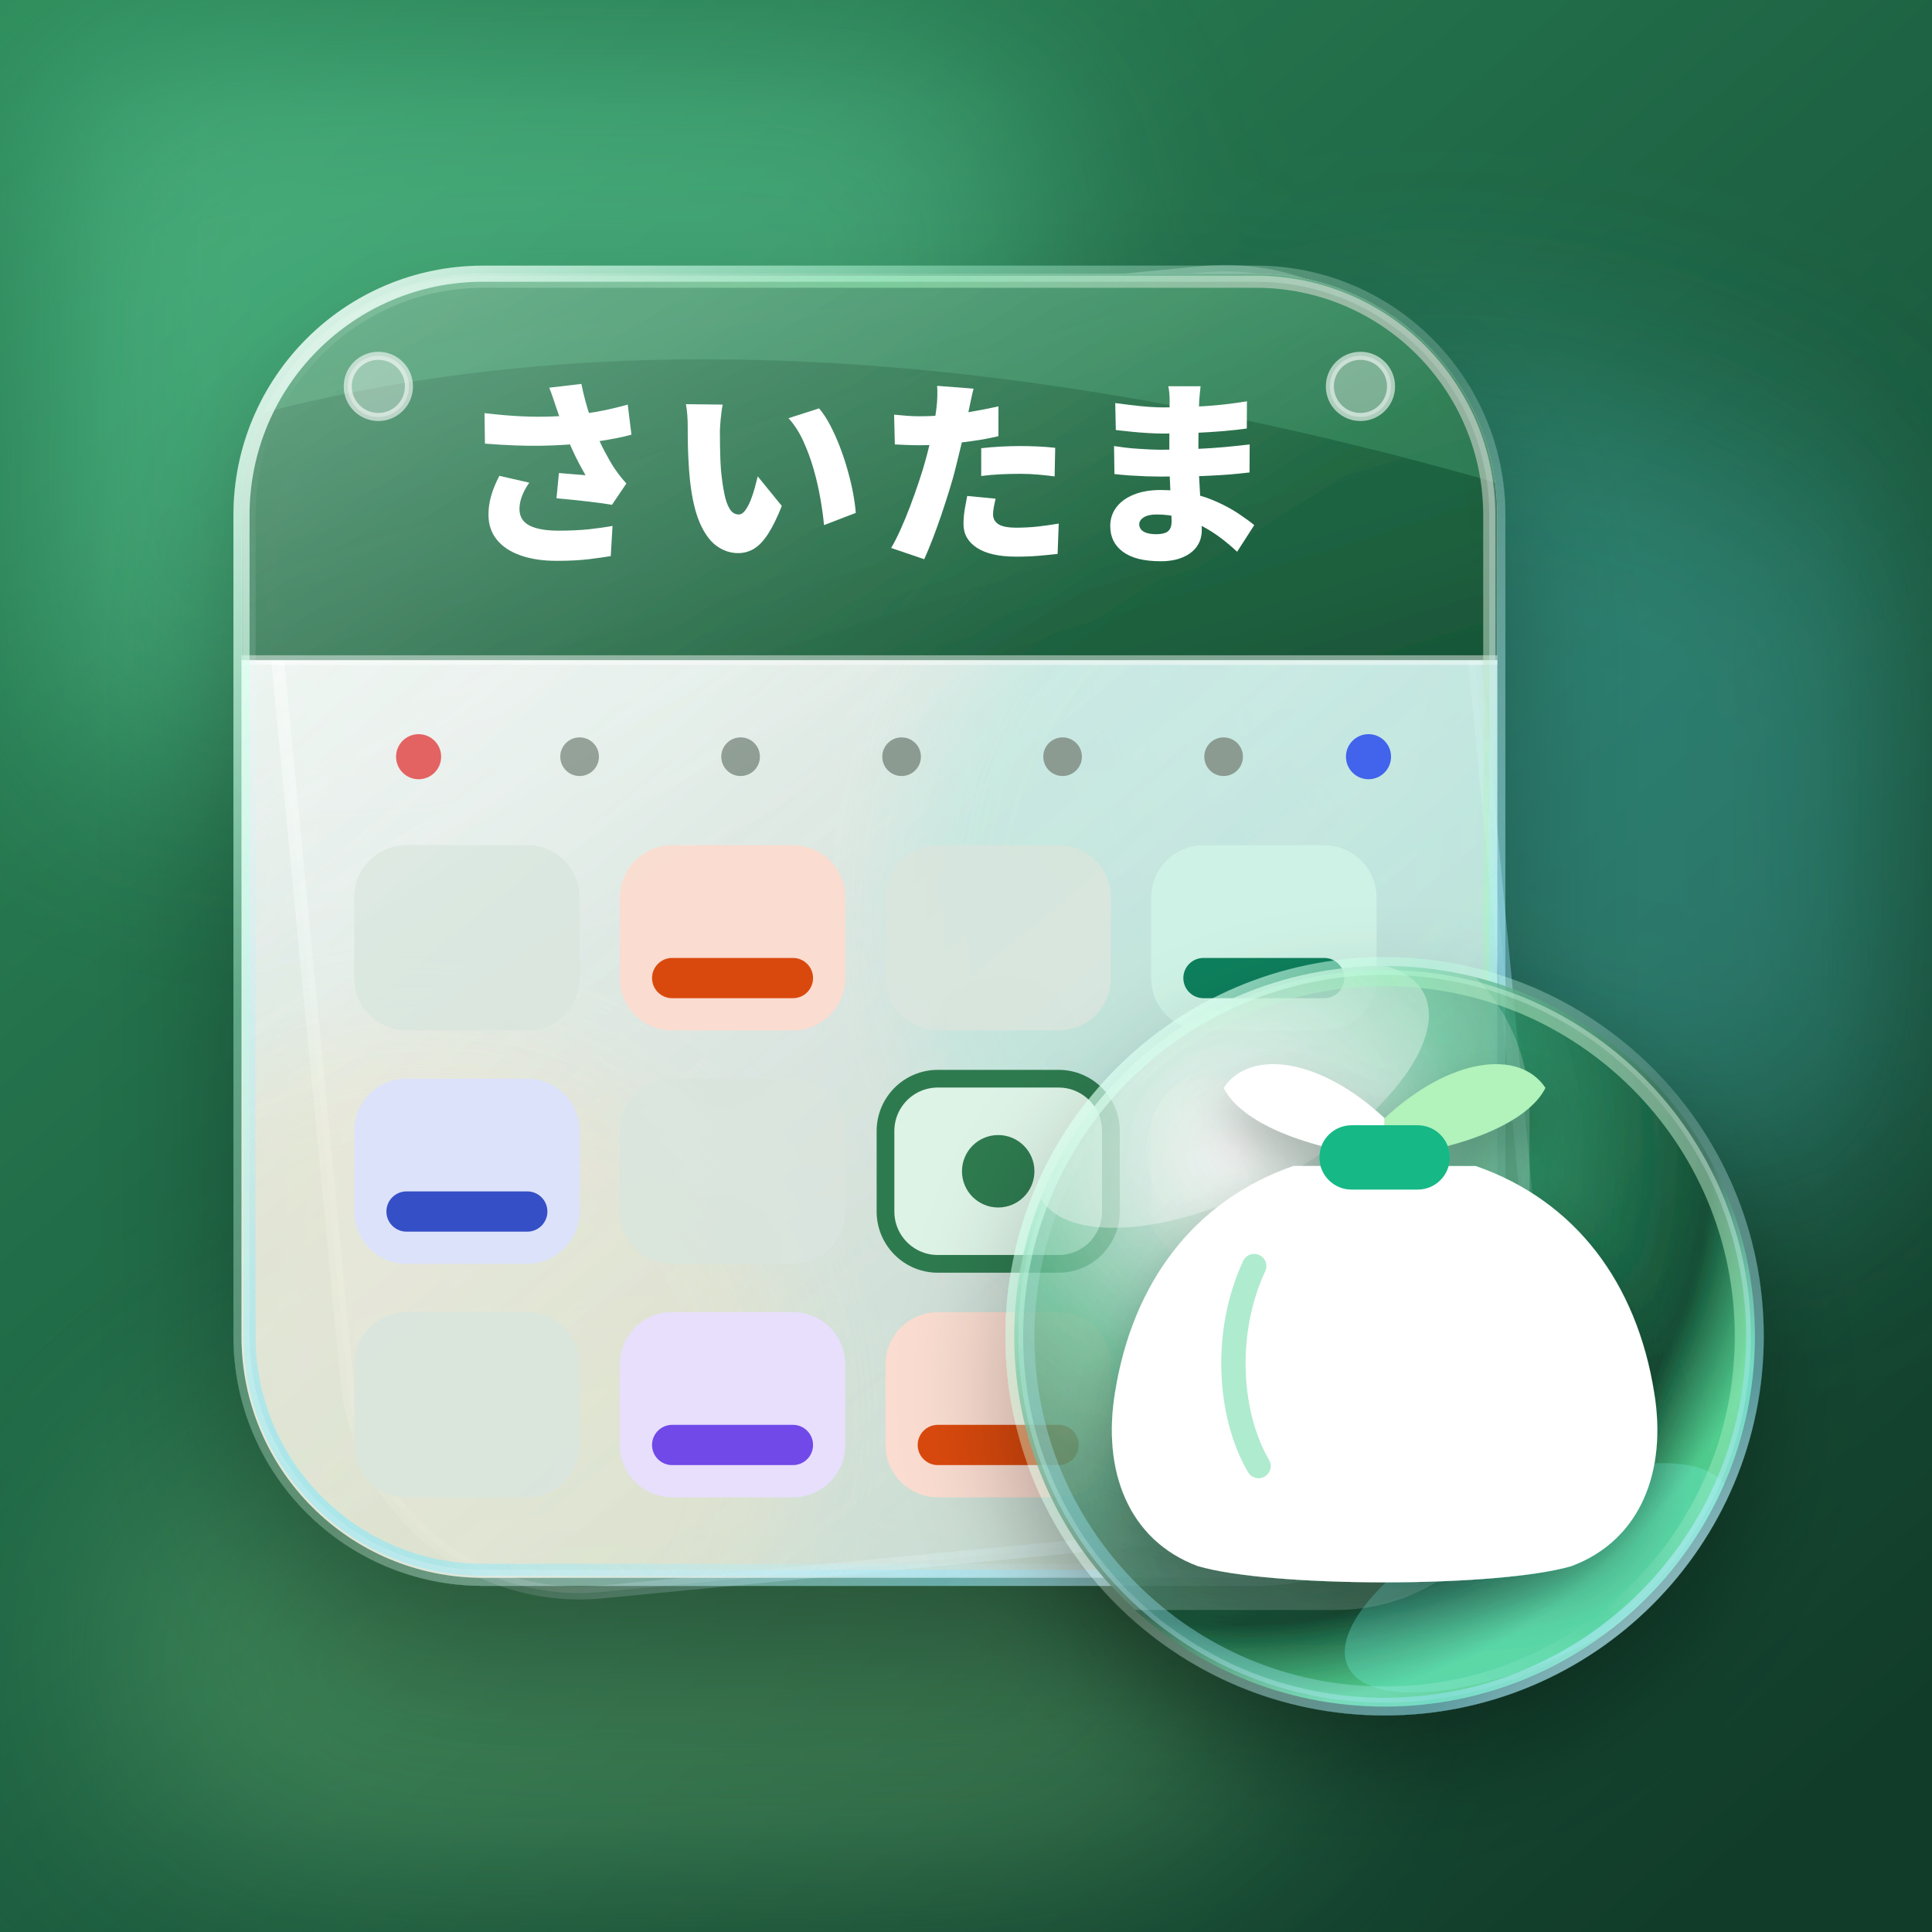
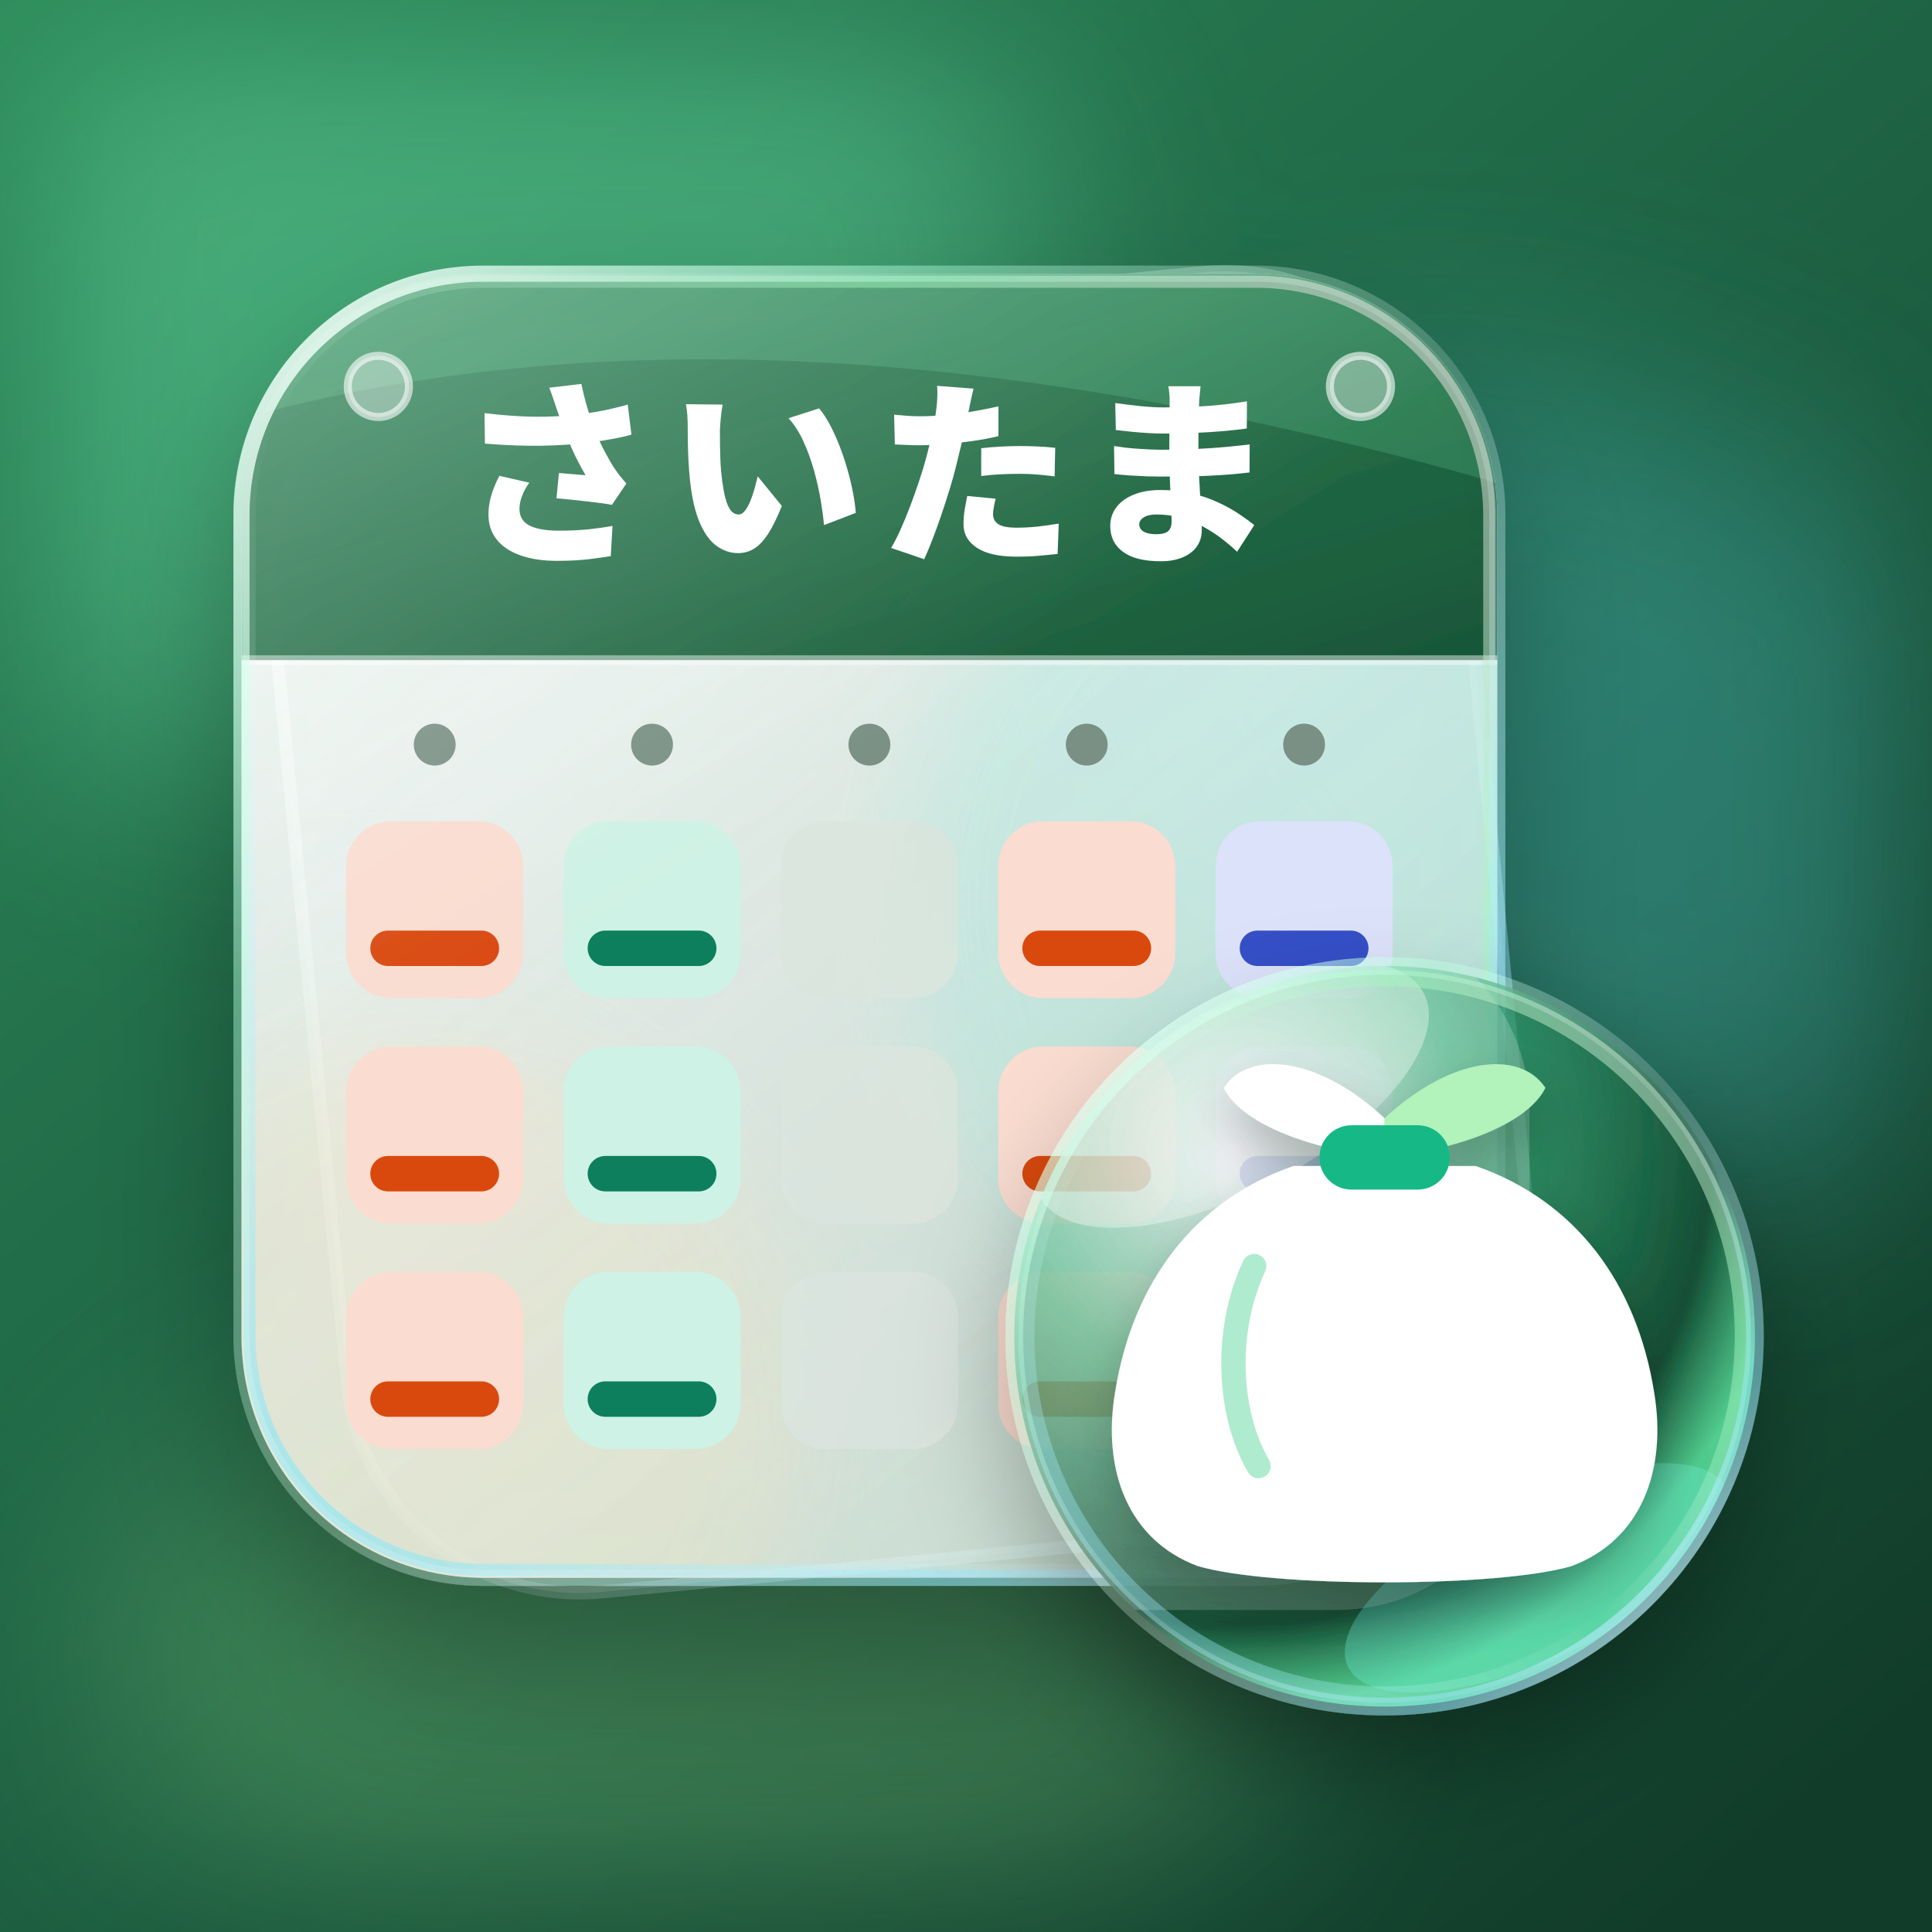
<svg xmlns="http://www.w3.org/2000/svg" viewBox="0 0 240 240">
  <defs>
    <linearGradient id="bg-grad" x1="0" y1="0" x2="0.85" y2="1">
      <stop offset="0%" stop-color="#2E8B5B" />
      <stop offset="50%" stop-color="#1E6444" />
      <stop offset="100%" stop-color="#113C2A" />
    </linearGradient>
    <linearGradient id="card-glass" x1="0.1" y1="0" x2="0.9" y2="1">
      <stop offset="0%" stop-color="#FFFFFF" stop-opacity="0.92" />
      <stop offset="55%" stop-color="#F6FBF8" stop-opacity="0.82" />
      <stop offset="100%" stop-color="#E4F4EC" stop-opacity="0.74" />
    </linearGradient>
    <linearGradient id="hdr-glass" x1="0" y1="0" x2="1" y2="1">
      <stop offset="0%" stop-color="#288253" stop-opacity="0.97" />
      <stop offset="55%" stop-color="#1D6841" stop-opacity="0.96" />
      <stop offset="100%" stop-color="#155234" stop-opacity="0.98" />
    </linearGradient>
    <linearGradient id="lg-rim-spec" x1="0" y1="0" x2="1" y2="1">
      <stop offset="0%" stop-color="#FFFFFF" stop-opacity="0.95" />
      <stop offset="28%" stop-color="#B8FFE0" stop-opacity="0.38" />
      <stop offset="52%" stop-color="#FFFFFF" stop-opacity="0.14" />
      <stop offset="78%" stop-color="#9BE8FF" stop-opacity="0.48" />
      <stop offset="100%" stop-color="#FFFFFF" stop-opacity="0.90" />
    </linearGradient>
    <linearGradient id="lg-prism-edge" x1="0" y1="1" x2="1" y2="0">
      <stop offset="0%" stop-color="#66E3FF" stop-opacity="0.58" />
      <stop offset="45%" stop-color="#FFFFFF" stop-opacity="0.0" />
      <stop offset="75%" stop-color="#A3F7BF" stop-opacity="0.48" />
      <stop offset="100%" stop-color="#FFD8E8" stop-opacity="0.55" />
    </linearGradient>
    <linearGradient id="lg-sheen" x1="0.12" y1="0" x2="0.62" y2="0.82">
      <stop offset="0%" stop-color="#FFFFFF" stop-opacity="0.26" />
      <stop offset="36%" stop-color="#FFFFFF" stop-opacity="0.09" />
      <stop offset="55%" stop-color="#FFFFFF" stop-opacity="0.0" />
    </linearGradient>
    <radialGradient id="orb-grad" cx="30%" cy="25%" r="75%">
      <stop offset="0%" stop-color="#FFFFFF" stop-opacity="0.58" />
      <stop offset="42%" stop-color="#3BB27B" stop-opacity="0.68" />
      <stop offset="85%" stop-color="#144F35" stop-opacity="0.88" />
      <stop offset="100%" stop-color="#5CE6A0" stop-opacity="0.82" />
    </radialGradient>
    <filter id="soft-blur-lg" x="-35%" y="-35%" width="170%" height="170%">
      <feGaussianBlur stdDeviation="14" />
    </filter>
    <filter id="soft-blur-sm" x="-25%" y="-25%" width="150%" height="150%">
      <feGaussianBlur stdDeviation="6" />
    </filter>
    <filter id="glass-drop" x="-20%" y="-15%" width="140%" height="145%">
      <feGaussianBlur in="SourceAlpha" stdDeviation="9" result="blur" />
      <feOffset in="blur" dx="0" dy="10" result="offsetBlur" />
      <feComponentTransfer in="offsetBlur" result="shadow">
        <feFuncA type="linear" slope="0.32" />
      </feComponentTransfer>
      <feMerge>
        <feMergeNode in="shadow" />
        <feMergeNode in="SourceGraphic" />
      </feMerge>
    </filter>
    <filter id="badge-drop" x="-28%" y="-22%" width="160%" height="160%">
      <feGaussianBlur in="SourceAlpha" stdDeviation="6.5" result="blur" />
      <feOffset in="blur" dx="0" dy="7" result="offsetBlur" />
      <feComponentTransfer in="offsetBlur" result="shadow">
        <feFuncA type="linear" slope="0.35" />
      </feComponentTransfer>
      <feMerge>
        <feMergeNode in="shadow" />
        <feMergeNode in="SourceGraphic" />
      </feMerge>
    </filter>
    <filter id="bag-inner-drop" x="-25%" y="-25%" width="150%" height="150%">
      <feGaussianBlur in="SourceAlpha" stdDeviation="3" result="blur" />
      <feOffset in="blur" dx="0" dy="3" result="offsetBlur" />
      <feComponentTransfer in="offsetBlur" result="shadow">
        <feFuncA type="linear" slope="0.24" />
      </feComponentTransfer>
      <feMerge>
        <feMergeNode in="shadow" />
        <feMergeNode in="SourceGraphic" />
      </feMerge>
    </filter>
    <clipPath id="card-clip">
      <rect x="30" y="34" width="156" height="162" rx="30" />
    </clipPath>
    <clipPath id="orb-clip">
      <circle cx="172" cy="166" r="46" />
    </clipPath>
  </defs>
  <rect width="240" height="240" fill="url(#bg-grad)" />
  <g filter="url(#soft-blur-lg)">
    <ellipse cx="56" cy="42" rx="76" ry="52" fill="#74F2B3" opacity="0.36" transform="rotate(-18 56 42)" />
    <ellipse cx="198" cy="96" rx="68" ry="44" fill="#56CFE1" opacity="0.30" transform="rotate(25 198 96)" />
    <ellipse cx="85" cy="206" rx="75" ry="40" fill="#A9F59E" opacity="0.22" />
  </g>
  <g transform="rotate(-5.5 110 115)">
    <rect x="38" y="38" width="148" height="156" rx="29" fill="#FFFFFF" fill-opacity="0.16" stroke="url(#lg-rim-spec)" stroke-width="1.6" />
  </g>
  <g filter="url(#glass-drop)">
    <rect x="30" y="34" width="156" height="162" rx="30" fill="url(#card-glass)" />
    <g clip-path="url(#card-clip)">
      <circle cx="168" cy="112" r="56" fill="#72EFDD" opacity="0.18" filter="url(#soft-blur-sm)" />
      <circle cx="52" cy="176" r="48" fill="#FFE3B3" opacity="0.22" filter="url(#soft-blur-sm)" />
      <rect x="30" y="34" width="156" height="48" fill="url(#hdr-glass)" />
      <path d="M30,52 Q95,34 186,60 L186,34 L30,34 Z" fill="#80FFBF" opacity="0.16" />
      <line x1="30" y1="82" x2="186" y2="82" stroke="#FFFFFF" stroke-opacity="0.45" stroke-width="1.2" />
      <circle cx="47" cy="48" r="3.8" fill="#FFFFFF" fill-opacity="0.35" stroke="#FFFFFF" stroke-opacity="0.6" stroke-width="1" />
      <circle cx="169" cy="48" r="3.8" fill="#FFFFFF" fill-opacity="0.35" stroke="#FFFFFF" stroke-opacity="0.6" stroke-width="1" />
      <g id="saitama-logo" fill="#FFFFFF">
        <path d="M69.09,50.61Q68.94,50.16 68.72,49.50Q68.50,48.84 68.23,48.16L72.22,47.69Q72.44,48.77 72.70,49.74Q72.96,50.70 73.25,51.59Q73.54,52.47 73.84,53.25Q74.40,54.75 75.14,56.13Q75.87,57.51 76.36,58.22Q76.71,58.74 77.07,59.19Q77.44,59.65 77.81,60.06L76.02,62.71Q75.46,62.61 74.64,62.50Q73.81,62.39 72.86,62.28Q71.90,62.17 70.94,62.07Q69.97,61.97 69.13,61.90L69.43,58.76Q69.99,58.81 70.63,58.86Q71.27,58.91 71.83,58.96Q72.39,59.01 72.74,59.03Q72.34,58.35 71.90,57.51Q71.46,56.68 71.05,55.76Q70.63,54.84 70.26,53.89Q69.87,52.88 69.59,52.05Q69.31,51.22 69.09,50.61Z" />
        <path d="M60.19,51.32Q62.62,51.61 64.66,51.71Q66.71,51.81 68.46,51.74Q70.21,51.68 71.71,51.51Q72.88,51.36 73.95,51.18Q75.01,51.00 76.02,50.76Q77.02,50.53 77.98,50.26L78.44,53.99Q77.69,54.21 76.78,54.39Q75.87,54.57 74.88,54.73Q73.89,54.89 72.86,55.02Q70.34,55.31 67.32,55.37Q64.31,55.43 60.24,55.11Z" />
        <path d="M65.75,59.96Q65.14,60.82 64.84,61.64Q64.53,62.46 64.53,63.22Q64.53,64.64 65.77,65.28Q67.00,65.92 69.40,65.92Q71.49,65.92 73.14,65.75Q74.79,65.57 76.09,65.33L75.87,69.08Q74.89,69.25 73.19,69.46Q71.49,69.67 69.16,69.67Q66.56,69.67 64.65,68.99Q62.74,68.32 61.71,67.03Q60.68,65.75 60.68,63.93Q60.68,62.76 61.01,61.61Q61.34,60.45 62.03,59.11Z" />
        <path d="M89.77,50.26Q89.67,50.78 89.60,51.41Q89.52,52.05 89.48,52.64Q89.43,53.23 89.43,53.59Q89.43,54.40 89.44,55.21Q89.45,56.02 89.48,56.82Q89.50,57.61 89.57,58.45Q89.72,60.04 89.97,61.27Q90.21,62.51 90.64,63.21Q91.07,63.91 91.78,63.91Q92.19,63.91 92.56,63.42Q92.93,62.93 93.24,62.17Q93.54,61.41 93.76,60.60Q93.98,59.79 94.13,59.18L97.12,62.85Q96.26,65.01 95.43,66.30Q94.60,67.58 93.69,68.15Q92.78,68.71 91.70,68.71Q90.26,68.71 89.02,67.82Q87.78,66.92 86.91,64.90Q86.05,62.88 85.70,59.55Q85.58,58.37 85.52,57.12Q85.46,55.87 85.44,54.75Q85.43,53.62 85.43,52.86Q85.43,52.30 85.38,51.57Q85.33,50.85 85.21,50.21Z" />
        <path d="M101.75,50.73Q102.46,51.56 103.12,52.81Q103.78,54.06 104.33,55.50Q104.89,56.95 105.30,58.43Q105.72,59.91 105.98,61.29Q106.23,62.66 106.31,63.71L102.36,65.23Q102.24,63.84 101.93,62.05Q101.63,60.26 101.10,58.38Q100.57,56.51 99.80,54.82Q99.03,53.13 97.95,51.95Z" />
        <path d="M120.94,48.28Q120.79,48.84 120.63,49.61Q120.47,50.38 120.38,50.80Q120.20,51.61 119.95,52.83Q119.69,54.06 119.37,55.43Q119.05,56.80 118.73,58.05Q118.42,59.33 117.95,60.83Q117.48,62.34 116.96,63.90Q116.43,65.45 115.88,66.89Q115.33,68.32 114.81,69.47L110.70,68.07Q111.24,67.17 111.85,65.82Q112.46,64.47 113.05,62.92Q113.64,61.36 114.15,59.83Q114.67,58.30 115.01,57.02Q115.25,56.14 115.46,55.26Q115.67,54.38 115.84,53.56Q116.01,52.74 116.14,52.00Q116.26,51.27 116.33,50.68Q116.43,49.89 116.44,49.15Q116.46,48.40 116.41,47.93Z" />
        <path d="M114.23,51.71Q115.82,51.71 117.45,51.56Q119.08,51.41 120.73,51.13Q122.38,50.85 124.03,50.48L124.03,54.18Q122.51,54.55 120.77,54.79Q119.03,55.04 117.33,55.17Q115.62,55.31 114.20,55.31Q113.27,55.31 112.54,55.27Q111.80,55.24 111.16,55.21L111.07,51.51Q112.07,51.61 112.76,51.66Q113.44,51.71 114.23,51.71Z" />
        <path d="M121.89,55.68Q122.97,55.55 124.26,55.48Q125.54,55.41 126.75,55.41Q127.77,55.41 128.86,55.46Q129.95,55.50 131.08,55.63L131.01,59.18Q130.10,59.06 129.00,58.96Q127.90,58.86 126.75,58.86Q125.42,58.86 124.25,58.92Q123.07,58.98 121.89,59.13Z" />
        <path d="M123.68,61.95Q123.56,62.41 123.46,62.97Q123.36,63.52 123.36,63.88Q123.36,64.28 123.52,64.58Q123.68,64.89 124.01,65.11Q124.34,65.33 124.91,65.44Q125.47,65.55 126.28,65.55Q127.53,65.55 128.82,65.42Q130.10,65.28 131.52,65.04L131.38,68.81Q130.32,68.93 129.06,69.04Q127.80,69.15 126.26,69.15Q123.05,69.15 121.37,68.06Q119.69,66.97 119.69,65.11Q119.69,64.18 119.85,63.23Q120.01,62.29 120.15,61.61Z" />
        <path d="M149.14,47.98Q149.09,48.38 149.05,48.85Q149.00,49.33 148.97,49.77Q148.95,50.31 148.92,51.18Q148.90,52.05 148.89,53.07Q148.87,54.08 148.87,55.06Q148.87,56.04 148.87,56.83Q148.87,57.73 148.94,58.95Q149.00,60.16 149.08,61.45Q149.17,62.73 149.23,63.90Q149.29,65.06 149.29,65.84Q149.29,67.00 148.69,67.87Q148.09,68.73 146.95,69.22Q145.81,69.72 144.19,69.72Q141.08,69.72 139.50,68.55Q137.92,67.39 137.92,65.35Q137.92,64.03 138.67,63.03Q139.42,62.02 140.83,61.45Q142.23,60.87 144.17,60.87Q146.23,60.87 148.00,61.29Q149.78,61.70 151.25,62.38Q152.72,63.05 153.86,63.81Q155.00,64.57 155.81,65.23L153.68,68.54Q152.77,67.68 151.68,66.85Q150.59,66.02 149.32,65.35Q148.04,64.69 146.63,64.30Q145.22,63.91 143.68,63.91Q142.65,63.91 142.09,64.26Q141.52,64.62 141.52,65.13Q141.52,65.53 141.78,65.81Q142.04,66.09 142.50,66.22Q142.97,66.36 143.61,66.36Q144.24,66.36 144.67,66.22Q145.10,66.09 145.32,65.73Q145.54,65.38 145.54,64.77Q145.54,64.30 145.49,63.37Q145.44,62.44 145.40,61.27Q145.35,60.11 145.30,58.94Q145.25,57.76 145.25,56.83Q145.25,55.92 145.26,54.88Q145.27,53.84 145.27,52.83Q145.27,51.83 145.28,51.02Q145.30,50.21 145.30,49.77Q145.30,49.43 145.26,48.90Q145.22,48.38 145.13,47.98Z" />
        <path d="M138.54,50.07Q139.22,50.16 140.03,50.26Q140.84,50.36 141.66,50.45Q142.48,50.53 143.20,50.57Q143.93,50.61 144.46,50.61Q147.06,50.61 149.56,50.46Q152.06,50.31 154.90,49.85L154.88,53.23Q153.70,53.40 152.02,53.55Q150.34,53.69 148.40,53.78Q146.45,53.86 144.49,53.86Q143.75,53.86 142.69,53.80Q141.62,53.74 140.53,53.63Q139.44,53.52 138.61,53.42Z" />
        <path d="M138.39,55.41Q138.95,55.50 139.76,55.60Q140.57,55.70 141.41,55.75Q142.26,55.80 142.99,55.84Q143.73,55.87 144.15,55.87Q146.69,55.87 148.64,55.77Q150.59,55.68 152.19,55.53Q153.80,55.38 155.24,55.21L155.22,58.69Q153.95,58.84 152.76,58.94Q151.57,59.03 150.32,59.09Q149.07,59.16 147.56,59.18Q146.06,59.20 144.10,59.20Q143.46,59.20 142.42,59.17Q141.38,59.13 140.30,59.06Q139.22,58.98 138.44,58.89Z" />
      </g>
-       <g transform="translate(46, 94)">
-         <circle cx="6" cy="0" r="2.8" fill="#E05252" />
-         <circle cx="26" cy="0" r="2.4" fill="#8C9B92" />
-         <circle cx="46" cy="0" r="2.4" fill="#8C9B92" />
-         <circle cx="66" cy="0" r="2.4" fill="#8C9B92" />
-         <circle cx="86" cy="0" r="2.4" fill="#8C9B92" />
-         <circle cx="106" cy="0" r="2.4" fill="#8C9B92" />
-         <circle cx="124" cy="0" r="2.8" fill="#4263EB" />
+       <g>
+         <circle cx="54" cy="92.5" r="2.6" fill="#7A9084" />
+         <circle cx="81" cy="92.5" r="2.6" fill="#7A9084" />
+         <circle cx="108" cy="92.5" r="2.6" fill="#7A9084" />
+         <circle cx="135" cy="92.5" r="2.6" fill="#7A9084" />
+         <circle cx="162" cy="92.5" r="2.6" fill="#7A9084" />
      </g>
-       <rect x="44" y="105" width="28" height="23" rx="6.5" fill="#DAE5DE" fill-opacity="0.88" />
-       <rect x="77" y="105" width="28" height="23" rx="6.5" fill="#FADCD0" />
-       <rect x="81" y="119" width="20" height="5" rx="2.5" fill="#D9480F" />
-       <rect x="110" y="105" width="28" height="23" rx="6.5" fill="#DAE5DE" fill-opacity="0.88" />
-       <rect x="143" y="105" width="28" height="23" rx="6.5" fill="#CEF2E5" />
-       <rect x="147" y="119" width="20" height="5" rx="2.5" fill="#087F5B" />
-       <rect x="44" y="134" width="28" height="23" rx="6.5" fill="#DCE2FA" />
-       <rect x="48" y="148" width="20" height="5" rx="2.5" fill="#364FC7" />
-       <rect x="77" y="134" width="28" height="23" rx="6.5" fill="#DAE5DE" fill-opacity="0.88" />
-       <rect x="110" y="134" width="28" height="23" rx="6.5" fill="#DDF3E6" stroke="#2F7A4F" stroke-width="2.2" />
-       <circle cx="124" cy="145.5" r="4.5" fill="#2F7A4F" />
-       <rect x="143" y="134" width="28" height="23" rx="6.5" fill="#DAE5DE" fill-opacity="0.88" />
-       <rect x="44" y="163" width="28" height="23" rx="6.5" fill="#DAE5DE" fill-opacity="0.88" />
-       <rect x="77" y="163" width="28" height="23" rx="6.5" fill="#E7DFFC" />
-       <rect x="81" y="177" width="20" height="5" rx="2.5" fill="#7048E8" />
-       <rect x="110" y="163" width="28" height="23" rx="6.5" fill="#FADCD0" />
-       <rect x="114" y="177" width="20" height="5" rx="2.5" fill="#D9480F" />
+       <rect x="43" y="102" width="22" height="22" rx="5.6" fill="#FADCD0" />
+       <rect x="46" y="115.6" width="16" height="4.4" rx="2.2" fill="#D9480F" />
+       <rect x="70" y="102" width="22" height="22" rx="5.6" fill="#CEF2E5" />
+       <rect x="73" y="115.6" width="16" height="4.4" rx="2.2" fill="#087F5B" />
+       <rect x="97" y="102" width="22" height="22" rx="5.6" fill="#DAE5DE" fill-opacity="0.88" />
+       <rect x="124" y="102" width="22" height="22" rx="5.6" fill="#FADCD0" />
+       <rect x="127" y="115.6" width="16" height="4.4" rx="2.2" fill="#D9480F" />
+       <rect x="151" y="102" width="22" height="22" rx="5.6" fill="#DCE2FA" />
+       <rect x="154" y="115.6" width="16" height="4.4" rx="2.2" fill="#364FC7" />
+       <rect x="43" y="130" width="22" height="22" rx="5.6" fill="#FADCD0" />
+       <rect x="46" y="143.6" width="16" height="4.4" rx="2.2" fill="#D9480F" />
+       <rect x="70" y="130" width="22" height="22" rx="5.6" fill="#CEF2E5" />
+       <rect x="73" y="143.6" width="16" height="4.4" rx="2.2" fill="#087F5B" />
+       <rect x="97" y="130" width="22" height="22" rx="5.6" fill="#DAE5DE" fill-opacity="0.88" />
+       <rect x="124" y="130" width="22" height="22" rx="5.6" fill="#FADCD0" />
+       <rect x="127" y="143.6" width="16" height="4.4" rx="2.2" fill="#D9480F" />
+       <rect x="151" y="130" width="22" height="22" rx="5.6" fill="#DCE2FA" />
+       <rect x="154" y="143.6" width="16" height="4.4" rx="2.2" fill="#364FC7" />
+       <rect x="43" y="158" width="22" height="22" rx="5.6" fill="#FADCD0" />
+       <rect x="46" y="171.6" width="16" height="4.4" rx="2.2" fill="#D9480F" />
+       <rect x="70" y="158" width="22" height="22" rx="5.6" fill="#CEF2E5" />
+       <rect x="73" y="171.6" width="16" height="4.4" rx="2.2" fill="#087F5B" />
+       <rect x="97" y="158" width="22" height="22" rx="5.6" fill="#DAE5DE" fill-opacity="0.88" />
+       <rect x="124" y="158" width="22" height="22" rx="5.6" fill="#FADCD0" />
+       <rect x="127" y="171.6" width="16" height="4.4" rx="2.2" fill="#D9480F" />
+       <rect x="151" y="158" width="22" height="22" rx="5.6" fill="#DCE2FA" />
+       <rect x="154" y="171.6" width="16" height="4.4" rx="2.2" fill="#364FC7" />
      <rect x="30" y="34" width="156" height="162" fill="url(#lg-sheen)" />
    </g>
    <rect x="31" y="35" width="154" height="160" rx="29" fill="none" stroke="url(#lg-prism-edge)" stroke-width="1.5" />
    <rect x="30" y="34" width="156" height="162" rx="30" fill="none" stroke="url(#lg-rim-spec)" stroke-width="2" />
  </g>
  <g filter="url(#badge-drop)">
    <circle cx="172" cy="166" r="46" fill="url(#orb-grad)" />
    <g clip-path="url(#orb-clip)">
      <rect x="114" y="114" width="76" height="86" rx="24" fill="#FFFFFF" opacity="0.18" />
      <ellipse cx="153" cy="136" rx="27" ry="12" fill="#FFFFFF" opacity="0.34" transform="rotate(-28 153 136)" />
      <ellipse cx="191" cy="196" rx="26" ry="10" fill="#72EFDD" opacity="0.32" transform="rotate(-25 191 196)" />
    </g>
    <circle cx="172" cy="166" r="44.5" fill="none" stroke="url(#lg-prism-edge)" stroke-width="2" />
    <circle cx="172" cy="166" r="46" fill="none" stroke="url(#lg-rim-spec)" stroke-width="2.2" />
    <g filter="url(#bag-inner-drop)" transform="translate(172, 167) scale(1.08) translate(-174, -168)">
      <path d="M174,142 C166.5,135 158.5,134 155.5,138.5 C157.5,142.5 165,145.5 174,146.5 Z" fill="#FFFFFF" />
      <path d="M174,142 C181.5,135 189.5,134 192.5,138.5 C190.5,142.5 183,145.5 174,146.5 Z" fill="#B2F2BB" />
      <path d="M163.5,147.5 C152,151.5 145,161 143,173.5 C141.5,182.5 144.5,190.5 152.5,193.5 C161,196 187,196 195.5,193.5 C203.5,190.5 206.5,182.5 205,173.5 C203,161 196,151.5 184.5,147.5 Z" fill="#FFFFFF" />
      <path d="M159,159 C155.5,166.5 156,176 159.5,182" fill="none" stroke="#9EE6C4" stroke-width="2.8" stroke-linecap="round" opacity="0.82" />
      <rect x="166.5" y="142.8" width="15" height="7.4" rx="3.7" fill="#12B886" />
    </g>
  </g>
</svg>
